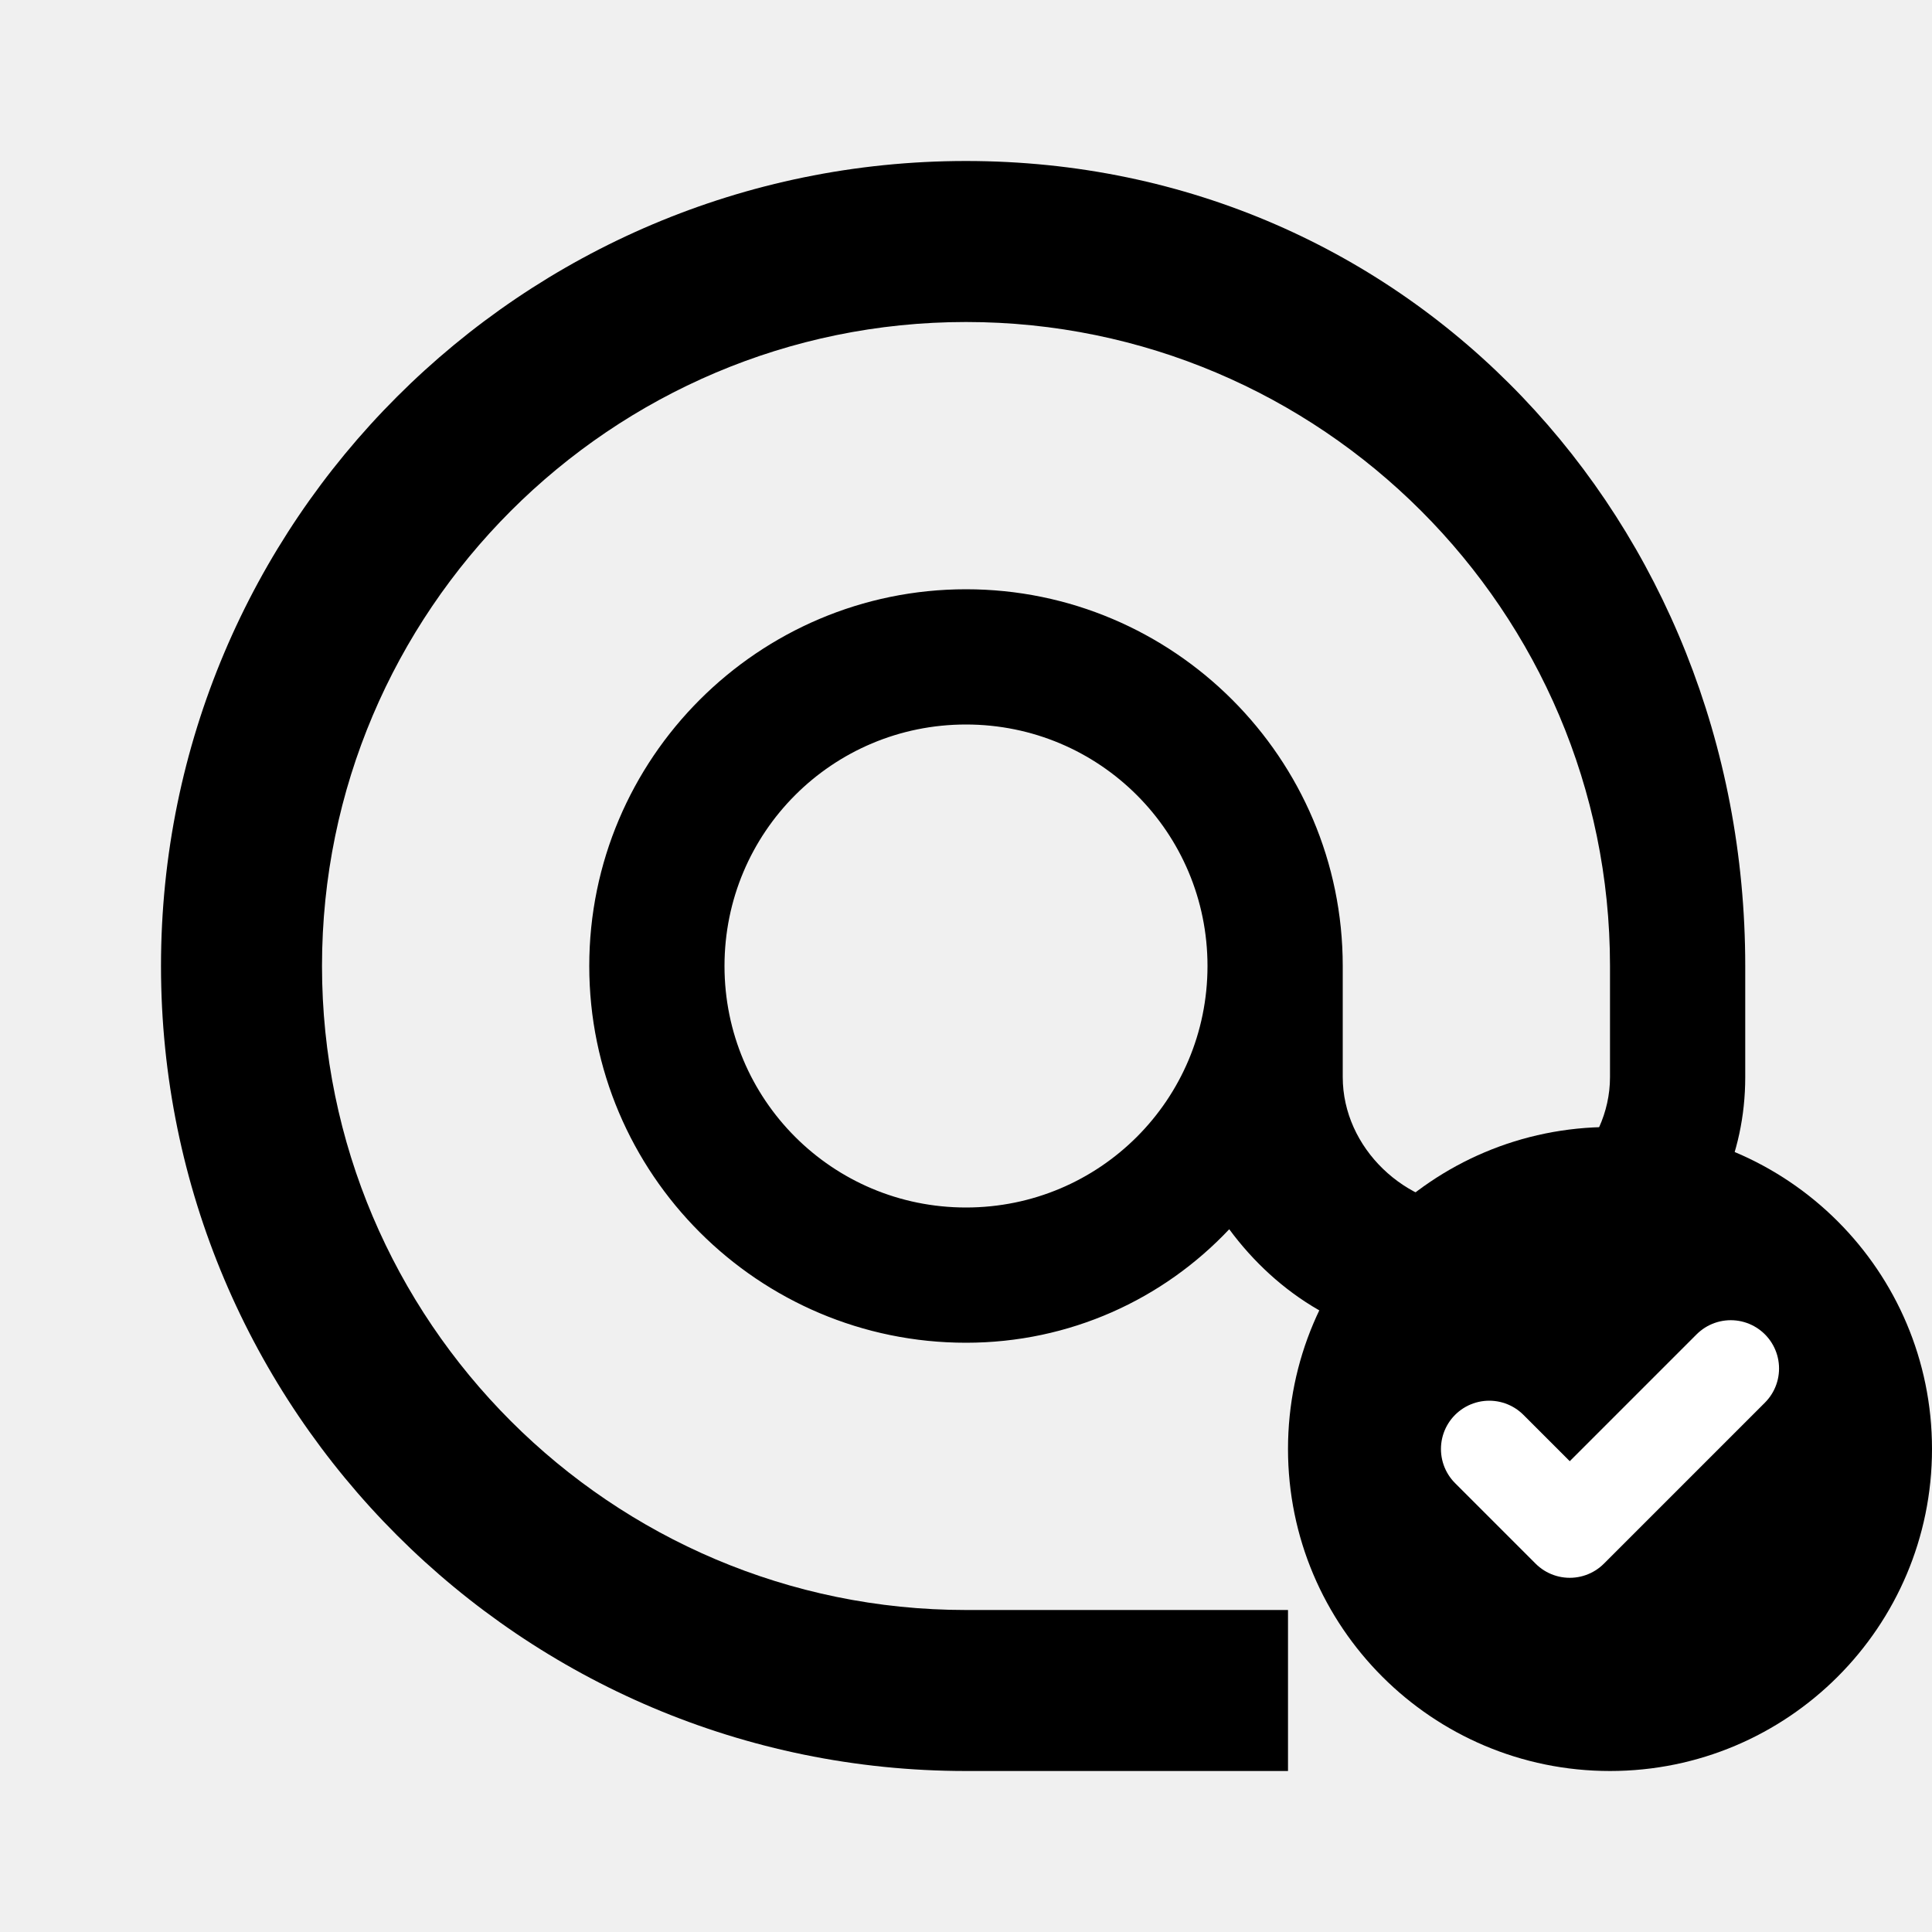
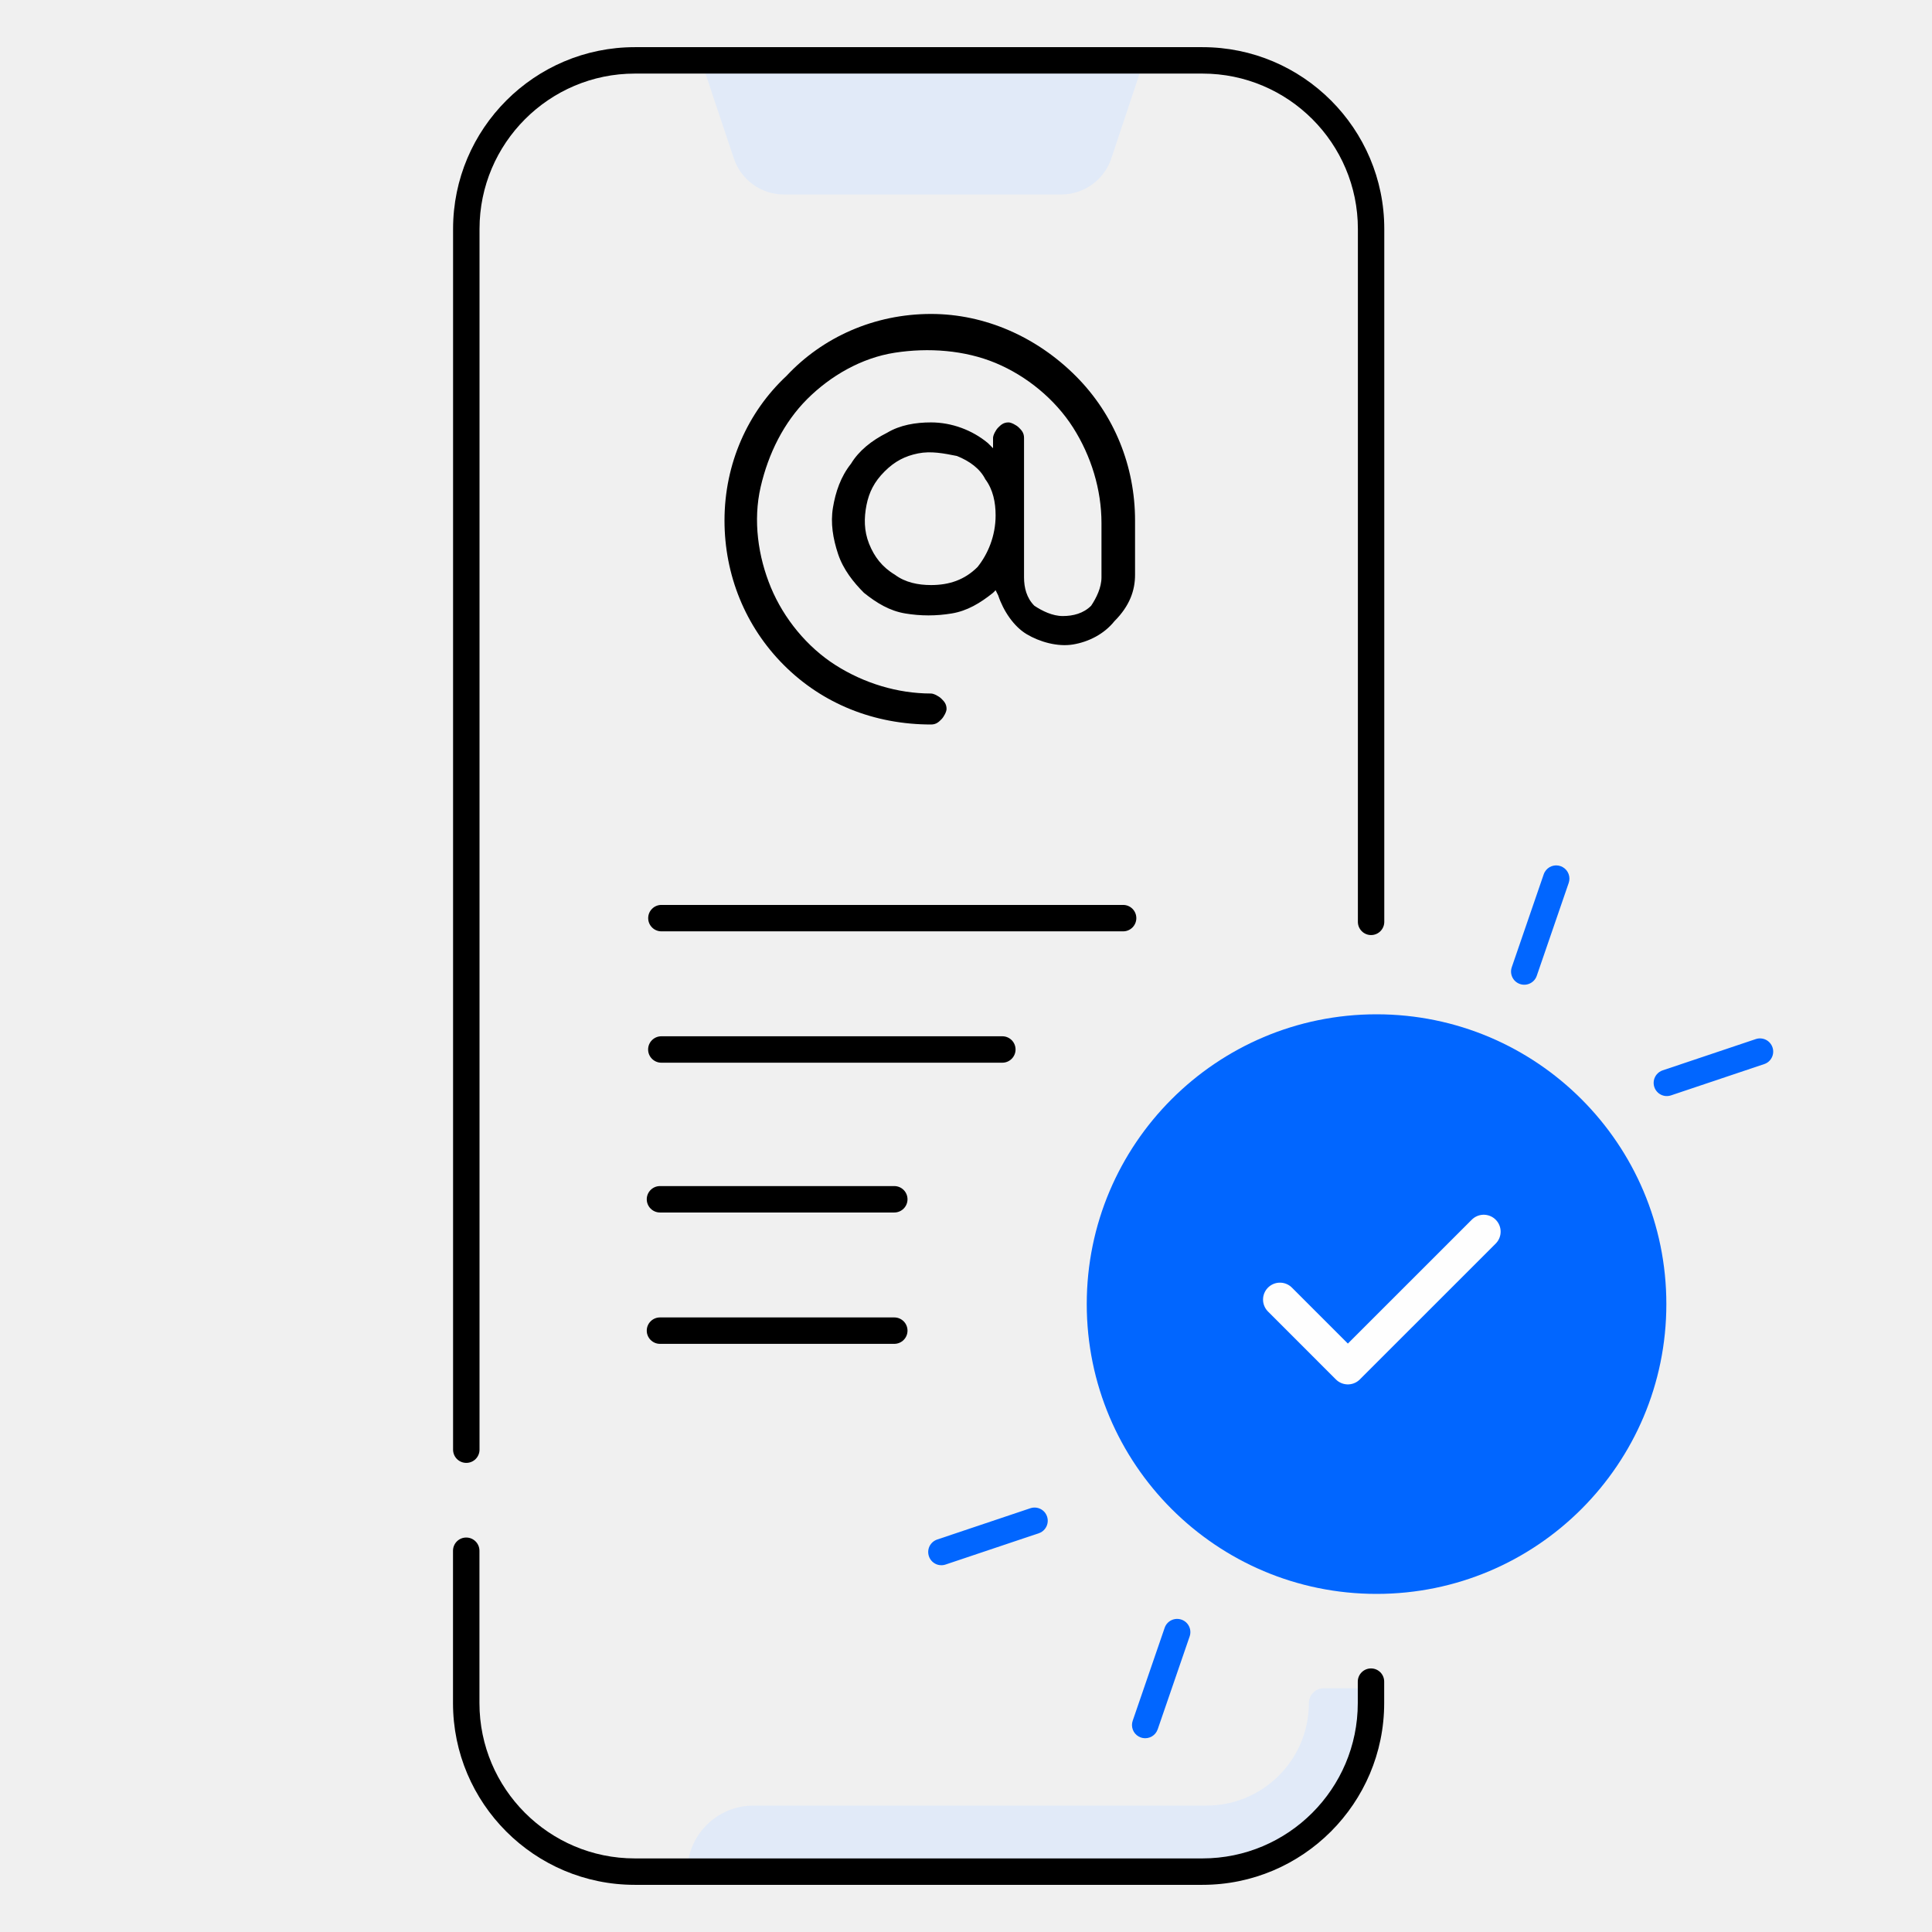
- <svg xmlns="http://www.w3.org/2000/svg" width="24" height="24" viewBox="0 0 24 24" fill="none">
-   <path d="M12 2C6.48 2 2 6.48 2 12C2 17.52 6.48 22 12 22H16V20H12C7.59 20 4 16.41 4 12C4 7.59 7.59 4 12 4C16.41 4 20 7.59 20 12V13.38C20 14.26 19.22 15 18.34 15C17.46 15 16.68 14.26 16.68 13.38V12C16.68 9.42 14.58 7.32 12 7.32C9.42 7.32 7.32 9.42 7.32 12C7.32 14.58 9.42 16.68 12 16.68C13.29 16.68 14.45 16.14 15.27 15.27C15.86 16.07 16.78 16.68 17.88 16.68H18.34C20.04 16.68 21.68 15.34 21.68 13.38V12C21.68 6.48 17.52 2 12 2ZM12 15C10.34 15 9 13.66 9 12C9 10.34 10.34 9 12 9C13.66 9 15 10.34 15 12C15 13.66 13.66 15 12 15Z" fill="black" />
-   <circle cx="20" cy="18" r="4" fill="black" />
-   <path d="M18.5 18L19.5 19L21.5 17" stroke="white" stroke-width="1.2" stroke-linecap="round" stroke-linejoin="round" />
+ <svg xmlns="http://www.w3.org/2000/svg" width="80" height="80" viewBox="0 0 80 80" fill="none">
+   <path d="M54.812 69.908C54.473 69.908 54.198 70.183 54.198 70.522C54.198 72.866 52.298 74.766 49.955 74.766H31.195C29.686 74.766 28.461 75.991 28.461 77.5H49.955C53.809 77.5 56.933 74.375 56.933 70.522V69.908H54.812Z" fill="#E1EAF8" />
+   <path d="M43.944 8.053H32.461C31.52 8.053 30.684 7.452 30.386 6.558L29.031 2.5H47.372L46.019 6.558C45.873 6.993 45.595 7.372 45.222 7.64C44.85 7.908 44.403 8.053 43.944 8.053Z" fill="#E1EAF8" />
+   <path d="M43.013 63.489C43.11 63.457 43.192 63.4 43.254 63.326C43.316 63.254 43.357 63.168 43.375 63.075C43.393 62.983 43.387 62.887 43.357 62.798C43.334 62.73 43.298 62.667 43.252 62.612C43.204 62.558 43.147 62.514 43.083 62.482C43.019 62.45 42.949 62.431 42.877 62.426C42.805 62.421 42.733 62.43 42.665 62.453L38.808 63.748C38.74 63.771 38.677 63.807 38.623 63.854C38.569 63.901 38.524 63.958 38.492 64.022C38.46 64.087 38.441 64.156 38.436 64.228C38.431 64.3 38.441 64.372 38.464 64.44C38.486 64.508 38.522 64.571 38.569 64.625C38.616 64.679 38.674 64.724 38.738 64.756C38.802 64.788 38.872 64.807 38.944 64.811C39.015 64.816 39.087 64.807 39.155 64.784L43.013 63.489Z" fill="#0166FF" />
+   <path d="M47.515 71.968C47.64 71.946 47.754 71.881 47.837 71.784C47.879 71.734 47.914 71.674 47.938 71.607L49.261 67.76C49.359 67.474 49.207 67.162 48.921 67.065C48.635 66.967 48.324 67.118 48.226 67.404L46.903 71.252C46.861 71.372 46.863 71.504 46.908 71.623C46.953 71.742 47.038 71.842 47.149 71.905C47.26 71.968 47.389 71.99 47.515 71.968Z" fill="#0166FF" />
+   <path d="M68.847 44.321C68.75 44.353 68.668 44.411 68.605 44.485C68.544 44.556 68.502 44.643 68.484 44.735C68.466 44.828 68.472 44.923 68.502 45.013C68.525 45.081 68.561 45.144 68.608 45.198C68.655 45.252 68.712 45.297 68.777 45.329C68.841 45.361 68.911 45.38 68.982 45.385C69.054 45.389 69.126 45.38 69.194 45.357L73.051 44.062C73.119 44.04 73.182 44.004 73.237 43.957C73.291 43.91 73.335 43.852 73.367 43.788C73.399 43.724 73.418 43.654 73.423 43.582C73.428 43.511 73.419 43.439 73.396 43.371C73.373 43.303 73.337 43.24 73.29 43.186C73.243 43.131 73.186 43.087 73.121 43.055C73.057 43.023 72.987 43.004 72.916 42.999C72.844 42.994 72.772 43.003 72.704 43.026L68.847 44.321Z" fill="#0166FF" />
+   <path d="M64.345 35.842C64.219 35.864 64.105 35.929 64.023 36.026C63.98 36.077 63.945 36.137 63.922 36.203L62.599 40.051C62.501 40.337 62.652 40.648 62.938 40.746C63.224 40.844 63.536 40.692 63.634 40.406L64.957 36.559C64.998 36.438 64.996 36.307 64.951 36.188C64.906 36.069 64.821 35.969 64.71 35.906C64.6 35.843 64.47 35.82 64.345 35.842Z" fill="#0166FF" />
+   <path d="M56.223 69.633C56.223 69.331 56.469 69.086 56.77 69.086C57.073 69.086 57.317 69.33 57.316 69.633V70.522C57.316 74.67 53.941 78.047 49.791 78.047H26.283C22.134 78.047 18.758 74.672 18.758 70.522L18.758 67.999L18.758 64.214C18.758 63.911 19.003 63.666 19.305 63.666C19.608 63.666 19.853 63.911 19.853 64.214V70.522C19.853 74.067 22.738 76.953 26.284 76.953H49.792C53.337 76.953 56.223 74.069 56.223 70.522V69.633Z" fill="black" />
+   <path d="M27.386 38.565H46.507C46.808 38.565 47.053 38.319 47.053 38.018C47.053 37.716 46.808 37.471 46.507 37.471H27.386C27.085 37.471 26.84 37.716 26.84 38.018C26.84 38.319 27.085 38.565 27.386 38.565Z" fill="black" />
+   <path d="M27.384 44.004H41.505C41.806 44.004 42.052 43.758 42.052 43.457C42.052 43.155 41.806 42.91 41.505 42.91H27.384C27.083 42.91 26.837 43.155 26.837 43.457C26.837 43.758 27.083 44.004 27.384 44.004ZM37.031 49.113H27.328C27.027 49.113 26.781 49.358 26.781 49.66C26.781 49.961 27.027 50.207 27.328 50.207H37.031C37.333 50.207 37.578 49.961 37.578 49.66C37.578 49.358 37.333 49.113 37.031 49.113ZM37.031 54.552H27.328C27.027 54.552 26.781 54.797 26.781 55.099C26.781 55.4 27.027 55.646 27.328 55.646H37.031C37.333 55.646 37.578 55.4 37.578 55.099C37.578 54.797 37.333 54.552 37.031 54.552Z" fill="black" />
+   <path d="M18.761 9.478V60.027C18.761 60.33 19.006 60.575 19.309 60.575C19.611 60.575 19.856 60.33 19.856 60.027V9.478C19.856 5.933 22.741 3.047 26.288 3.047H49.795C53.341 3.047 56.227 5.931 56.227 9.478V38.172C56.227 38.473 56.472 38.719 56.773 38.719C57.075 38.719 57.32 38.473 57.32 38.172V9.478C57.32 5.33 53.945 1.953 49.795 1.953H26.286C22.137 1.953 18.761 5.328 18.761 9.478Z" fill="black" />
+   <path fill-rule="evenodd" clip-rule="evenodd" d="M57 66C63.627 66 69 60.627 69 54C69 47.373 63.627 42 57 42C50.373 42 45 47.373 45 54C45 60.627 50.373 66 57 66Z" fill="#0166FF" />
+   <path d="M53 53.812L55.812 56.625L61.438 51" stroke="#FEFEFE" stroke-width="1.4" stroke-linecap="round" stroke-linejoin="round" />
+   <path d="M47 23.799V21.553C47 19.308 46.145 17.17 44.541 15.566C42.937 13.962 40.799 13 38.553 13C36.201 13 34.063 13.962 32.566 15.566C30.962 17.063 30 19.201 30 21.553C30 23.799 30.855 25.937 32.459 27.541C34.063 29.145 36.201 30 38.553 30C38.767 30 38.874 29.893 38.981 29.786C39.088 29.679 39.195 29.465 39.195 29.358C39.195 29.145 39.088 29.038 38.981 28.931C38.874 28.824 38.66 28.717 38.553 28.717C37.163 28.717 35.774 28.289 34.597 27.541C33.421 26.793 32.459 25.616 31.924 24.333C31.39 23.05 31.176 21.553 31.497 20.163C31.818 18.774 32.459 17.491 33.421 16.528C34.384 15.566 35.667 14.818 37.057 14.604C38.447 14.39 39.943 14.497 41.226 15.031C42.509 15.566 43.685 16.528 44.434 17.704C45.182 18.881 45.61 20.27 45.61 21.66V23.906C45.61 24.333 45.396 24.761 45.182 25.082C44.862 25.402 44.434 25.509 44.006 25.509C43.579 25.509 43.151 25.296 42.83 25.082C42.509 24.761 42.403 24.333 42.403 23.906V18.132C42.403 17.918 42.296 17.811 42.189 17.704C42.082 17.598 41.868 17.491 41.761 17.491C41.547 17.491 41.44 17.598 41.333 17.704C41.226 17.811 41.12 18.025 41.12 18.132V18.56L40.906 18.346C40.264 17.811 39.409 17.491 38.553 17.491C37.912 17.491 37.27 17.598 36.736 17.918C36.094 18.239 35.56 18.667 35.239 19.201C34.811 19.736 34.597 20.377 34.491 21.019C34.384 21.66 34.491 22.302 34.704 22.943C34.918 23.585 35.346 24.119 35.774 24.547C36.308 24.975 36.843 25.296 37.484 25.402C38.126 25.509 38.767 25.509 39.409 25.402C40.05 25.296 40.585 24.975 41.12 24.547L41.226 24.44L41.333 24.654C41.547 25.296 41.975 25.937 42.509 26.258C43.044 26.579 43.792 26.793 44.434 26.686C45.075 26.579 45.717 26.258 46.145 25.723C46.786 25.082 47 24.44 47 23.799ZM40.478 23.478C39.943 24.013 39.302 24.226 38.553 24.226C38.019 24.226 37.484 24.119 37.057 23.799C36.522 23.478 36.201 23.05 35.987 22.516C35.774 21.981 35.774 21.447 35.88 20.912C35.987 20.377 36.201 19.95 36.629 19.522C37.057 19.094 37.484 18.881 38.019 18.774C38.553 18.667 39.088 18.774 39.623 18.881C40.157 19.094 40.585 19.415 40.799 19.843C41.12 20.27 41.226 20.805 41.226 21.34C41.226 22.195 40.906 22.943 40.478 23.478Z" fill="black" />
</svg>
